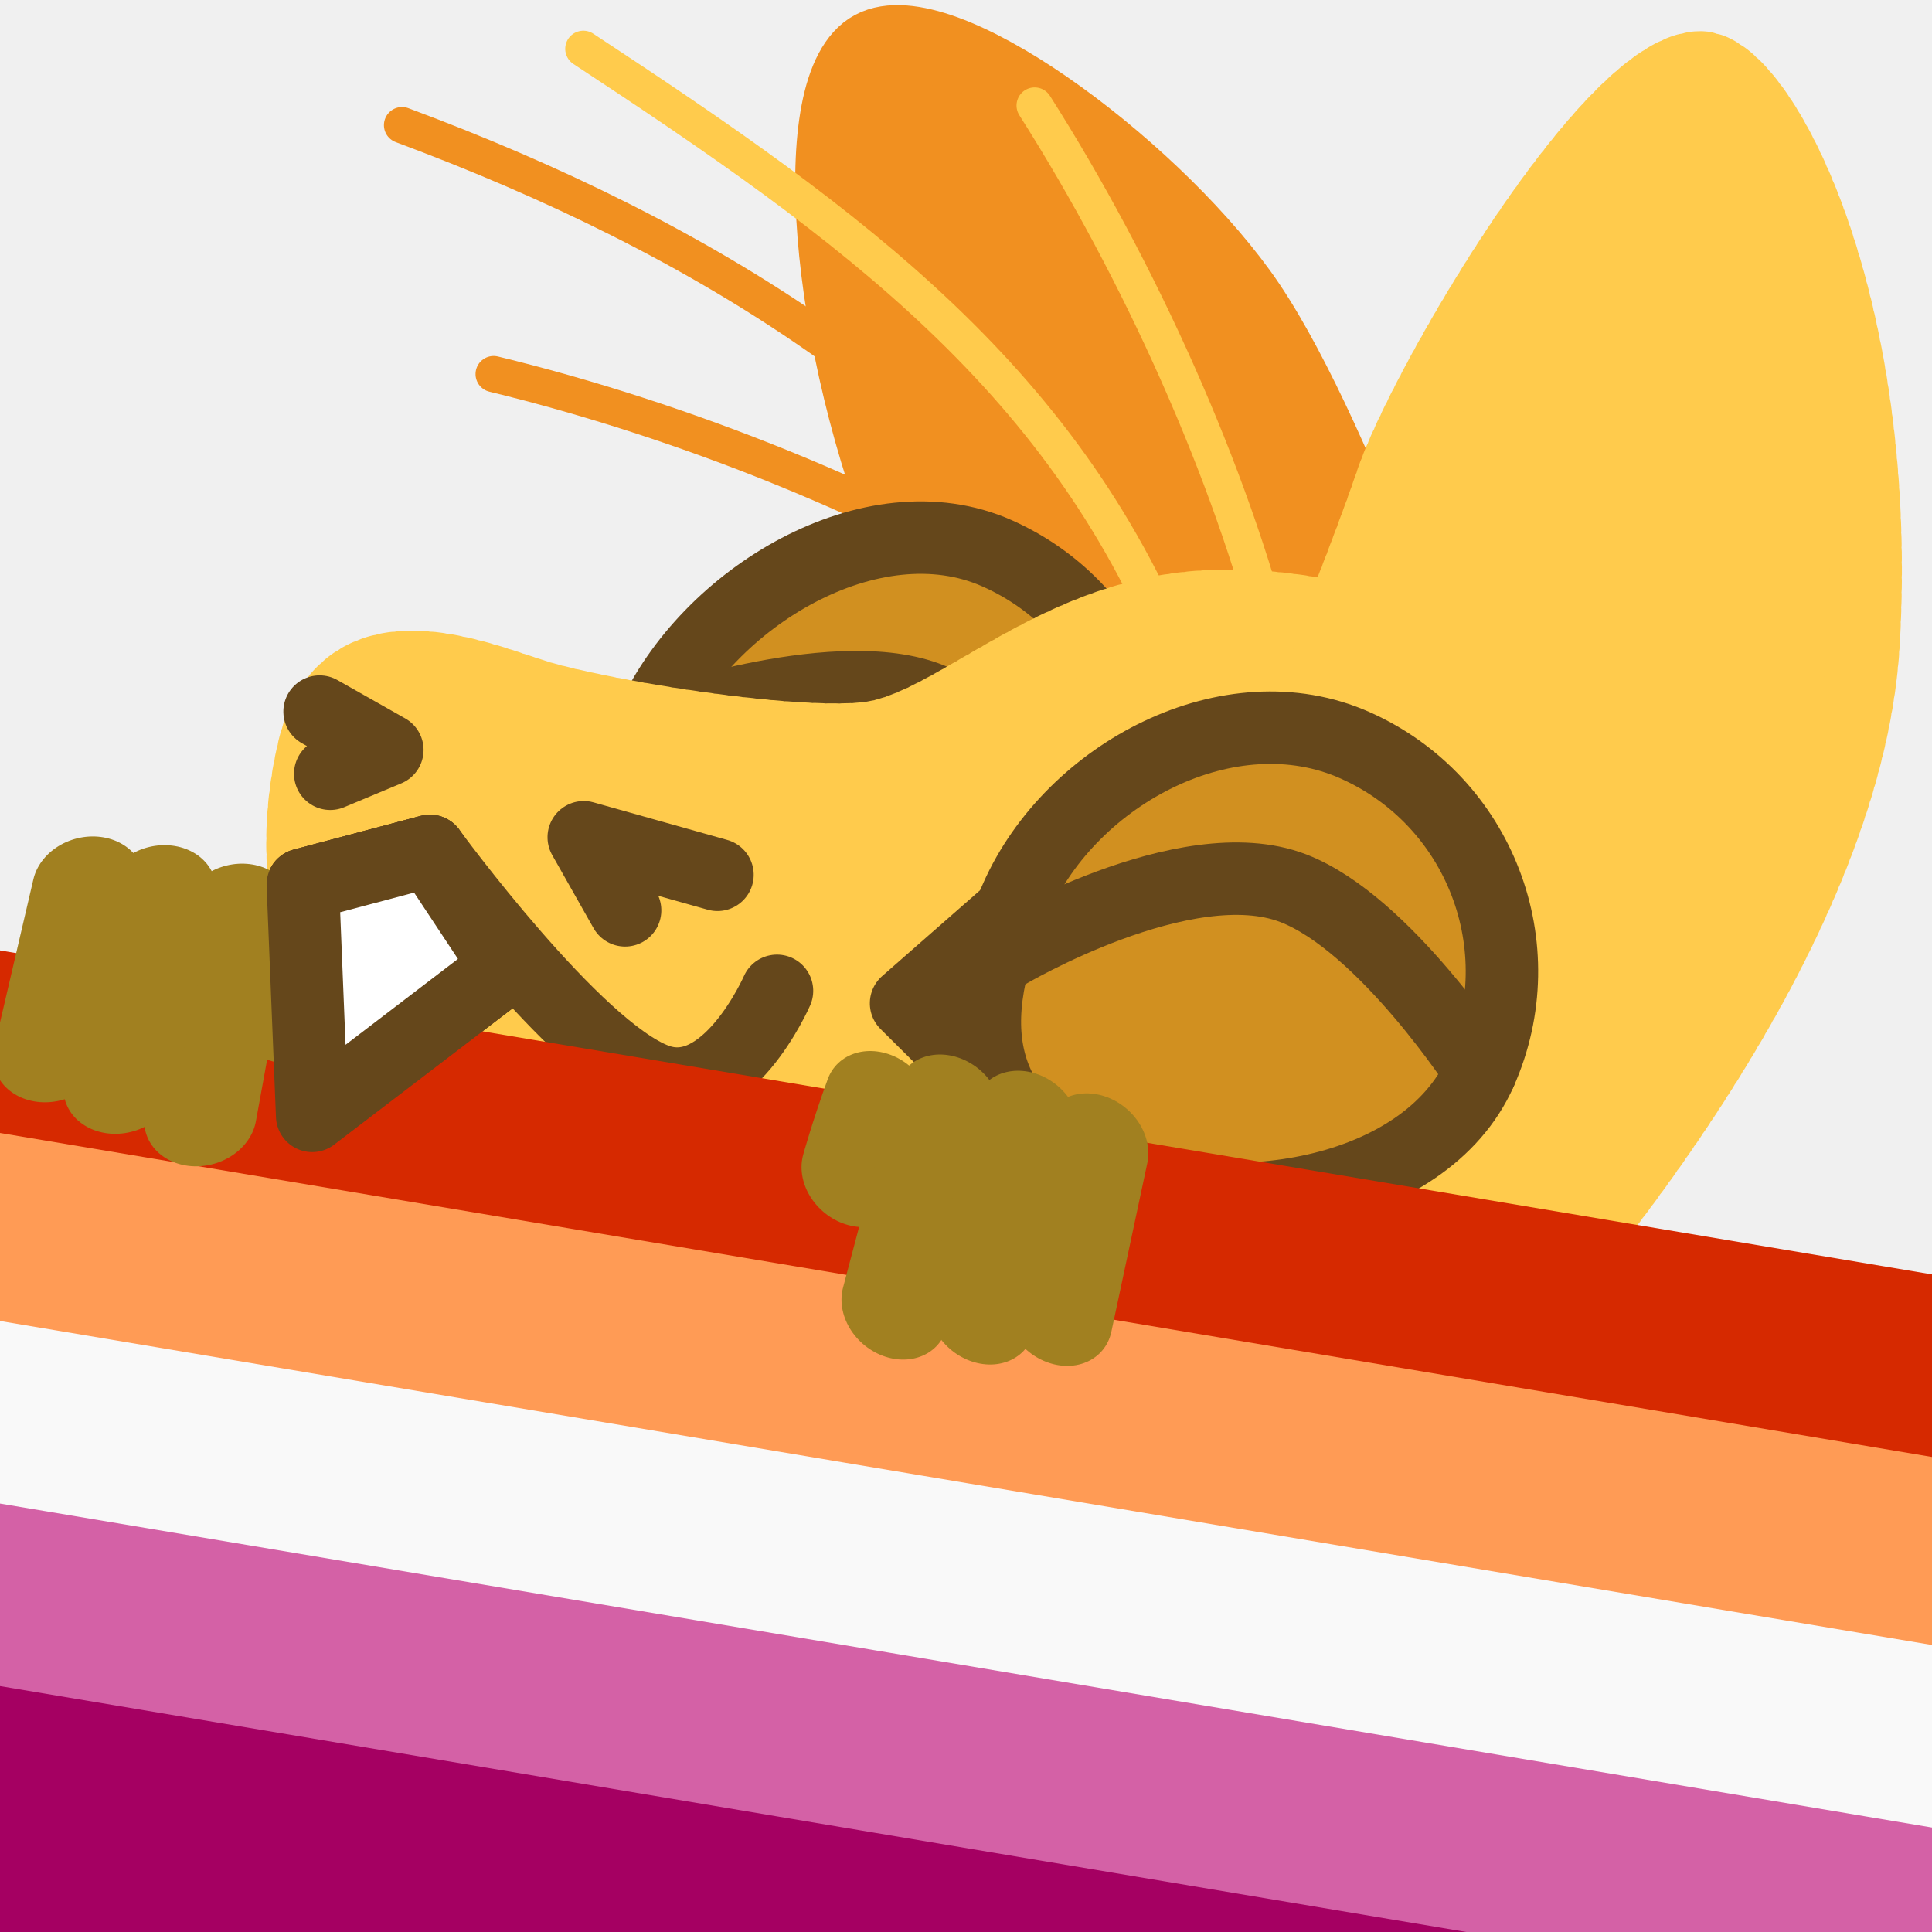
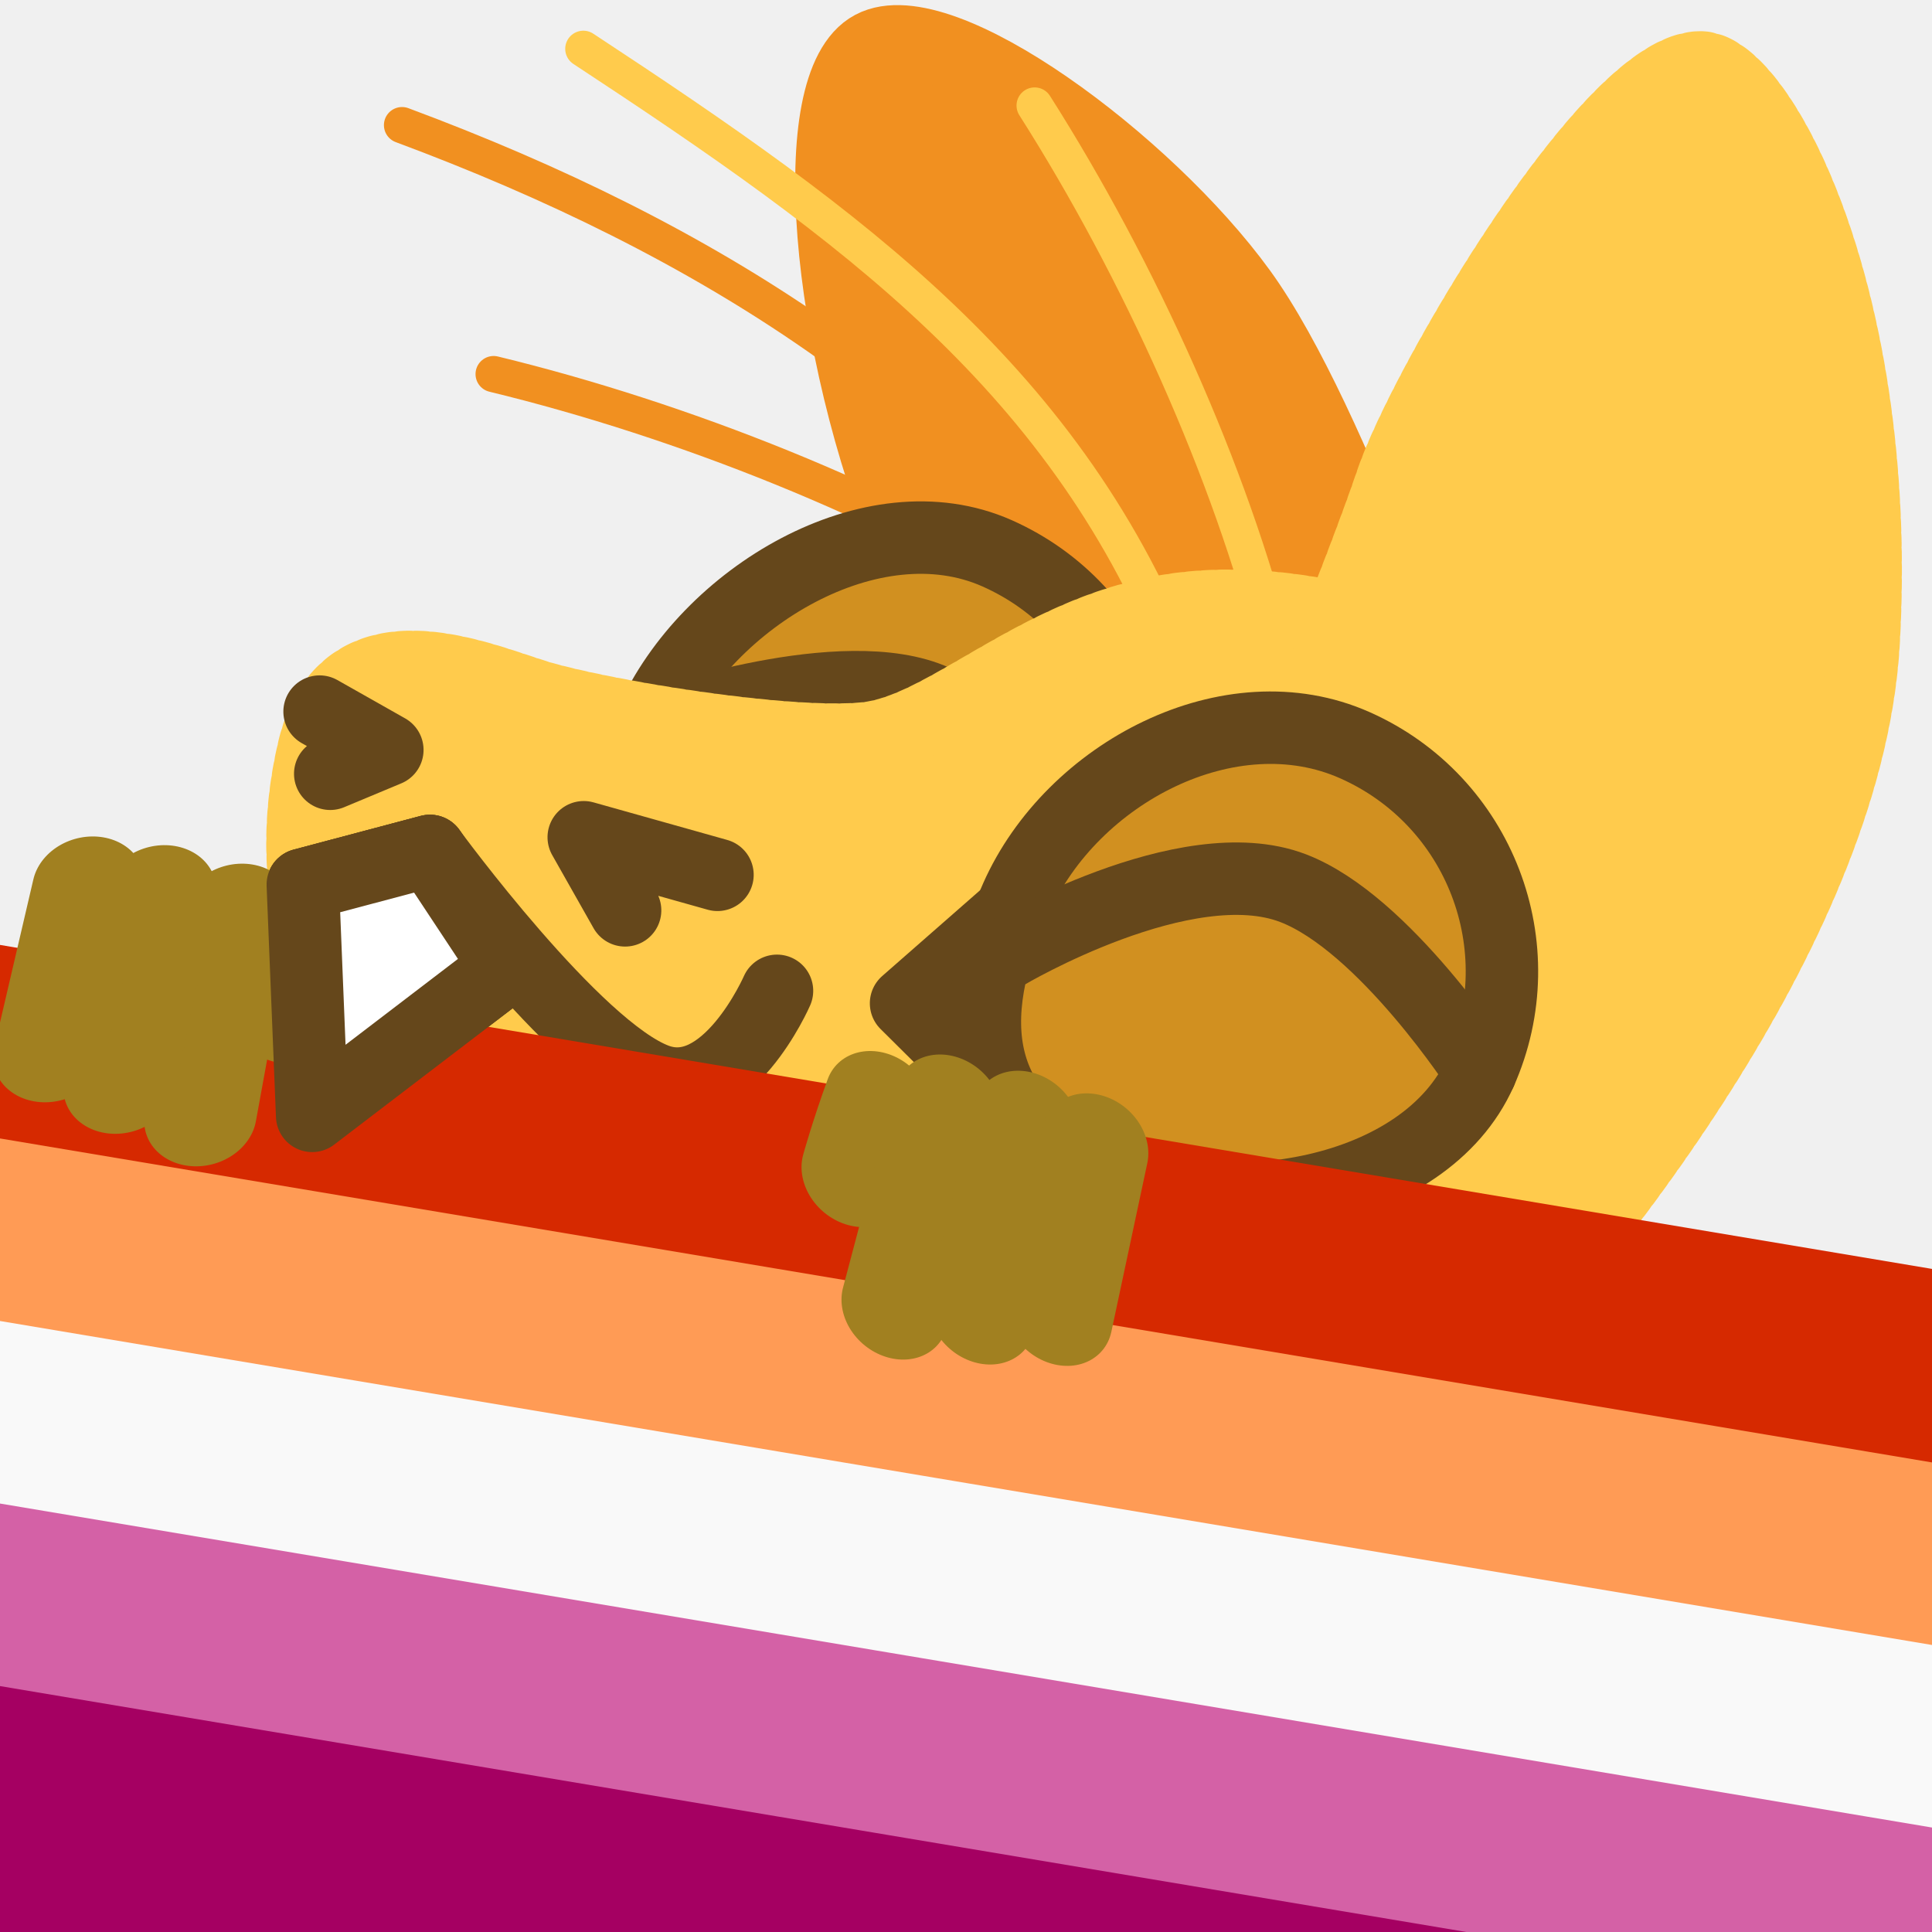
<svg xmlns="http://www.w3.org/2000/svg" version="1.1" id="svg824" width="1706.667" height="1706.667" viewBox="0 0 1706.667 1706.667">
  <defs id="defs828">
    </defs>
  <g id="layer1" style="display:inline">
    <g id="g12988" transform="rotate(23.97057,348.8418,1442.837)">
+       <path style="display:inline;fill:#ffffff;stroke:#ffffff;stroke-width:0;stroke-linecap:round;stroke-linejoin:round;stroke-miterlimit:4;stroke-dasharray:none;stroke-opacity:1;paint-order:fill markers stroke;stop-color:#000000" d="M -233.108,1037.984 1599.065,565.828 1787.28,1338.472 -1.258,1948.412 Z" id="path2066" />
      <g id="g1057" transform="translate(98.49543,-107.1752)">
        <path style="display:none;fill:#123456;stroke:#123456;stroke-width:64;stroke-linecap:round;stroke-linejoin:round;-inkscape-stroke:none;paint-order:fill markers stroke;stop-color:#000000" d="m 995.317,440.188 c 118.098,91.354 266.502,143.095 344.819,286.444 -34.673,-5.525 -57.088,9.274 -67.246,44.396 105.395,13.003 124.937,136.973 183.179,210.921 l -88.093,46.416 c 84.938,26.715 126.798,83.909 163.442,144.793 l -450.961,202.92 c -39.13,-27.999 -63.611,-199.966 -31.717,-234.371 0,0 -5.044,-19.662 -72.696,21.974 -74.197,-237.623 -1.837,-461.207 19.273,-723.492 z" id="path3091" />
        <path style="display:inline;fill:none;fill-opacity:1;stroke:#f19020;stroke-width:32;stroke-linecap:round;stroke-linejoin:round;stroke-miterlimit:4;stroke-dasharray:none;stroke-dashoffset:0;stroke-opacity:1;paint-order:fill markers stroke;stop-color:#000000" d="M -121.871,498.145 C 47.741,467.187 244.159,459.751 403.333,482.276" id="path6280-0-6" />
        <path style="display:inline;fill:none;fill-opacity:1;stroke:#f19020;stroke-width:32;stroke-linecap:round;stroke-linejoin:round;stroke-miterlimit:4;stroke-dasharray:none;stroke-dashoffset:0;stroke-opacity:1;paint-order:fill markers stroke;stop-color:#000000" d="m -285.162,330.061 c 284.394,-17.696 551.047,19.776 783.296,164.236" id="path6280-3" />
        <path style="opacity:1;fill:#f19020;fill-opacity:1;stroke:#f19020;stroke-width:64;stroke-linecap:round;stroke-miterlimit:4;stroke-dasharray:none;stroke-dashoffset:0;stroke-opacity:1;paint-order:fill markers stroke;stop-color:#000000" d="m 571.336,696.148 c 0,0 -159.297,-77.703 -291.64,-203.705 C 134.106,353.829 23.983,152.186 66.222,98.15 108.461,44.115 328.606,92.43 451.545,163.543 574.485,234.655 781.567,463.556 781.567,463.556 Z" id="path1640" />
        <g id="g12997" style="fill:#d19020;fill-opacity:1" transform="translate(-225.1422,-368.0384)">
          <path id="path1915-9" style="display:inline;fill:#d19020;fill-opacity:1;stroke:#65471b;stroke-width:64;stroke-linecap:round;stroke-linejoin:round;paint-order:fill markers stroke;stop-color:#000000" d="m 792.618,1048.728 c 10e-6,120.717 -155.86,218.577 -276.577,218.577 -120.717,0 -160.577,-55.86 -160.577,-176.577 0,-120.717 97.86,-260.577 218.577,-260.577 120.717,0 218.577,97.86 218.577,218.577 z" />
          <path style="display:inline;fill:#d19020;fill-opacity:1;stroke:#65471b;stroke-width:64;stroke-linecap:round;stroke-linejoin:round;stroke-miterlimit:4;stroke-dasharray:none;stroke-opacity:1;paint-order:fill markers stroke;stop-color:#000000" d="m 369.095,1083.862 c 0,0 130.003,-120.623 216.087,-111.781 86.084,8.843 211.296,92.105 211.296,92.105" id="path2890-4" />
        </g>
        <path id="path1148" style="display:inline;opacity:1;fill:#ffcb4c;stroke:#ffcb4c;stroke-width:64;stroke-linecap:round;stroke-linejoin:round;stroke-miterlimit:4;stroke-dasharray:6.4, 6.4;stroke-dashoffset:0;stroke-opacity:1;paint-order:fill markers stroke;stop-color:#000000" d="m 1073.912,785.52 c 0,0 -0.108,-10.821 -0.951,-28.418 -0.422,-8.799 -1.026,-19.291 -1.895,-30.973 -0.869,-11.681 -2,-24.552 -3.473,-38.105 -1.473,-13.553 -3.289,-27.788 -5.523,-42.201 -2.235,-14.413 -4.889,-29.005 -8.043,-43.268 -1.577,-7.131 -3.279,-14.182 -5.115,-21.086 -1.836,-6.904 -3.807,-13.662 -5.922,-20.213 -2.115,-6.551 -4.373,-12.892 -6.787,-18.963 -2.414,-6.071 -4.983,-11.87 -7.715,-17.334 -2.732,-5.464 -5.935,-10.786 -9.539,-15.961 -3.604,-5.175 -7.611,-10.205 -11.949,-15.084 -4.338,-4.879 -9.007,-9.609 -13.94,-14.186 -4.932,-4.576 -10.126,-8.999 -15.514,-13.266 -5.387,-4.266 -10.967,-8.375 -16.67,-12.324 -5.703,-3.949 -11.53,-7.738 -17.41,-11.363 -11.761,-7.251 -23.737,-13.847 -35.371,-19.76 -11.634,-5.913 -22.926,-11.142 -33.32,-15.66 -10.395,-4.519 -19.891,-8.326 -27.934,-11.395 -16.085,-6.137 -26.354,-9.318 -26.354,-9.318 -106.831,-15.988 -232.175,6.969 -312.625,60.014 -101.267,66.77 -136.887,176.629 -198.707,211.955 -61.82,35.325 -225.2,77.273 -280.396,83.897 -55.196,6.623 -183.25,6.625 -161.172,123.641 22.078,117.016 112.599,282.605 377.541,247.279 264.942,-35.326 313.515,-44.157 536.508,-88.314 22.897,-4.534 53.848,-18.32 86.828,-36.947 l 213.871,-11.428 -92.926,-75.256 c 5.358,-4.84 10.6,-9.718 15.633,-14.637 l 142.076,-2.375 -84.881,-69.668 c 3.481,-6.554 6.481,-13.021 8.627,-19.307 1.052,-3.082 2.033,-6.627 3.047,-9.977 z" />
        <path style="display:none;fill:#123456;stroke:#123456;stroke-width:64;stroke-linecap:round;stroke-linejoin:round;-inkscape-stroke:none;paint-order:fill markers stroke;stop-color:#000000" d="m 619.922,382.288 c -117.016,27.598 -258.318,172.212 -258.318,172.212 -1.661,-83.046 -11.333,-166.82 112.6,-238.448 -124.695,-7.457 -249.288,-15.117 -408.452,46.365 0,0 303.226,-263.622 490.142,-280.397 172.212,-15.455 264.942,37.533 264.942,37.533 -0.192,-45.683 -31.458,-88.259 -90.522,-128.055 0,0 295.852,97.145 333.385,194.291 37.533,97.145 28.702,167.796 28.702,167.796 l -243.752,34.923 c 0,0 -111.711,-33.819 -228.727,-6.221 z" id="path1637" />
        <path id="path13483" style="display:inline;opacity:1;fill:#ffcb4c;stroke:#ffcb4c;stroke-width:64;stroke-linecap:round;stroke-linejoin:round;stroke-miterlimit:4;stroke-dasharray:6.4, 6.4;stroke-dashoffset:0;stroke-opacity:1;paint-order:fill markers stroke;stop-color:#000000" d="m 742.542,-182.676 c -73.165,31.054 -109.431,355.915 -100.997,445.814 7.509,80.042 14.227,286.722 16.08,345.314 0,0 10.695,-1.083 27.9,-1.719 8.602,-0.318 18.831,-0.523 30.165,-0.425 11.334,0.098 23.771,0.5 36.79,1.397 13.019,0.897 26.621,2.29 40.28,4.37 6.829,1.04 13.673,2.251 20.466,3.658 6.793,1.407 13.534,3.009 20.16,4.832 6.626,1.822 13.135,3.864 19.463,6.15 6.328,2.286 12.474,4.815 18.374,7.612 5.899,2.797 11.553,5.861 16.893,9.216 5.34,3.356 10.367,7.003 15.017,10.965 4.65,3.962 9.28,8.297 13.874,12.942 4.594,4.645 9.15,9.6 13.656,14.804 4.506,5.204 8.961,10.655 13.348,16.293 4.388,5.638 8.709,11.463 12.947,17.411 8.476,11.897 16.62,24.291 24.309,36.686 7.688,12.395 14.921,24.789 21.573,36.689 6.651,11.9 12.721,23.306 18.085,33.72 5.363,10.414 10.019,19.836 13.845,27.771 7.652,15.869 11.979,25.788 11.979,25.788 43.243,-146.035 112.661,-444.338 33.563,-653.397 C 972.018,-63.011 789.988,-202.814 742.542,-182.676 Z" />
        <g id="g13003" transform="translate(-225.1422,-368.0384)">
          <path style="opacity:1;fill:none;fill-opacity:1;stroke:#65471b;stroke-width:64;stroke-linecap:round;stroke-linejoin:round;stroke-miterlimit:4;stroke-dasharray:none;stroke-dashoffset:0;stroke-opacity:1;paint-order:fill markers stroke;stop-color:#000000" d="m 83.898,1201.07 68.443,6.623 -37.533,39.741" id="path2163" />
          <path style="opacity:1;fill:none;fill-opacity:1;stroke:#65471b;stroke-width:64;stroke-linecap:round;stroke-linejoin:round;stroke-miterlimit:4;stroke-dasharray:none;stroke-dashoffset:0;stroke-opacity:1;paint-order:fill markers stroke;stop-color:#000000" d="m 401.828,1251.85 -59.612,-44.157 121.432,-17.663" id="path2198" />
          <path style="opacity:1;fill:none;fill-opacity:1;stroke:#65471b;stroke-width:64;stroke-linecap:round;stroke-linejoin:round;stroke-miterlimit:4;stroke-dasharray:none;stroke-dashoffset:0;stroke-opacity:1;paint-order:fill markers stroke;stop-color:#000000" d="m 132.471,1346.787 90.522,-72.859 c 0,0 188.855,108.531 264.913,103.461 66.235,-4.416 65.411,-115.09 65.411,-115.09" id="path2200" />
          <path style="opacity:1;fill:#ffffff;fill-opacity:1;stroke:#65471b;stroke-width:64;stroke-linecap:round;stroke-linejoin:round;stroke-miterlimit:4;stroke-dasharray:none;stroke-dashoffset:0;stroke-opacity:1;paint-order:fill markers stroke;stop-color:#000000" d="m 222.993,1530.039 -90.522,-183.251 90.522,-72.859 103.769,66.235 z" id="path2202" />
        </g>
        <g id="g12993" transform="translate(-225.1422,-368.0384)">
          <path style="opacity:1;fill:#65471b;fill-opacity:1;stroke:#65471b;stroke-width:64;stroke-linecap:round;stroke-linejoin:round;stroke-miterlimit:4;stroke-dasharray:none;stroke-dashoffset:0;stroke-opacity:1;paint-order:fill markers stroke;stop-color:#000000" d="m 661.976,1226.049 53.367,-115.501 86.531,168.711 z" id="path7852" />
          <path id="path1915" style="opacity:1;fill:#d19020;fill-opacity:1;stroke:#65471b;stroke-width:64;stroke-linecap:round;stroke-linejoin:round;paint-order:fill markers stroke;stop-color:#000000" d="m 1150.289,1075.222 c 0,120.717 -151.86,218.577 -272.577,218.577 -120.717,0 -164.577,-71.86 -164.577,-192.577 -2e-5,-120.717 97.86,-244.577 218.577,-244.577 120.717,-2e-5 218.577,97.86 218.577,218.577 z" />
          <path style="display:inline;fill:#d19020;fill-opacity:1;stroke:#65471b;stroke-width:64;stroke-linecap:round;stroke-linejoin:round;stroke-miterlimit:4;stroke-dasharray:none;stroke-opacity:1;paint-order:fill markers stroke;stop-color:#000000" d="m 724.846,1150.007 c 0,0 106.659,-150.511 208.208,-155.793 86.42,-4.495 217.235,81.008 217.235,81.008" id="path2890" />
        </g>
        <path style="opacity:1;fill:none;fill-opacity:1;stroke:#ffcb4c;stroke-width:32;stroke-linecap:round;stroke-linejoin:round;stroke-miterlimit:4;stroke-dasharray:none;stroke-dashoffset:0;stroke-opacity:1;paint-order:fill markers stroke;stop-color:#000000" d="M -166.215,203.391 C 114.94,249.703 344.909,297.32 538.998,490.031" id="path6280" />
        <path style="display:inline;fill:none;fill-opacity:1;stroke:#ffcb4c;stroke-width:32;stroke-linecap:round;stroke-linejoin:round;stroke-miterlimit:4;stroke-dasharray:none;stroke-dashoffset:0;stroke-opacity:1;paint-order:fill markers stroke;stop-color:#000000" d="M 218.42,87.199 C 362.065,182.554 508.703,313.446 607.73,440.085" id="path6280-0" />
      </g>
      <g id="g2098" transform="matrix(1.959969,-0.1848812,-0.6773319,0.8948477,2924.234,867.0036)" style="stroke-width:0.784">
        <path id="path1876" style="display:inline;fill:#a50062;fill-opacity:1;stroke:#a50062;stroke-width:12.537;stroke-linecap:round;stroke-linejoin:round;stroke-miterlimit:4;stroke-dasharray:none;stroke-opacity:1;paint-order:fill markers stroke;stop-color:#000000" d="m -1323.873,608.3 810.31,-360.223 84.949,190.238 -729.032,530.992 z" />
        <path id="path1878" style="display:inline;fill:#d461a6;fill-opacity:1;stroke:#d461a6;stroke-width:12.537;stroke-linecap:round;stroke-linejoin:round;stroke-miterlimit:4;stroke-dasharray:none;stroke-opacity:1;paint-order:fill markers stroke;stop-color:#000000" d="M -1408.822,418.062 -598.512,57.839 -513.563,248.077 -1323.873,608.3 Z" />
        <path id="path1884" style="display:inline;fill:#f9f9f9;fill-opacity:1;stroke:#f9f9f9;stroke-width:12.537;stroke-linecap:round;stroke-linejoin:round;stroke-miterlimit:4;stroke-dasharray:none;stroke-opacity:1;paint-order:fill markers stroke;stop-color:#000000" d="m -1493.771,227.824 810.31,-360.223 84.949,190.238 -810.31,360.223 z" />
        <path id="path1886" style="fill:#ff9b55;fill-opacity:1;stroke:#ff9b55;stroke-width:12.537;stroke-linecap:round;stroke-linejoin:round;stroke-miterlimit:4;stroke-dasharray:none;stroke-opacity:1;paint-order:fill markers stroke;stop-color:#000000" d="m -1578.72,37.586 810.31,-360.223 84.949,190.238 -810.31,360.223 z" />
-         <path id="path1888" style="fill:#d62900;fill-opacity:1;stroke:#000000;stroke-width:12.537;stroke-linecap:round;stroke-linejoin:round;stroke-miterlimit:4;stroke-dasharray:none;stroke-opacity:0;paint-order:fill markers stroke;stop-color:#000000" d="m -1663.669,-152.653 810.31,-360.223 84.949,190.238 -810.31,360.223 z" />
+         <path id="path1888" style="fill:#d62900;fill-opacity:1;stroke:#d62900;stroke-width:12.537;stroke-linecap:round;stroke-linejoin:round;stroke-miterlimit:4;stroke-dasharray:none;stroke-opacity:1;paint-order:fill markers stroke;stop-color:#000000" d="m -1663.669,-152.653 810.31,-360.223 84.949,190.238 -810.31,360.223 z" />
      </g>
      <g id="g15878" transform="matrix(0.9126486,-0.3094641,-0.3094641,-0.9126486,-215.7182,2680.506)" style="display:inline">
        <g id="g15876" transform="matrix(-0.2154762,-1.025521,-1.141828,0.08735501,2510.734,1773.398)" style="display:inline;fill:none;fill-opacity:1;stroke:#888800;stroke-width:0.917;stroke-opacity:1">
          <path style="fill:none;fill-opacity:1;stroke:#a18020;stroke-width:88.011;stroke-linecap:round;stroke-linejoin:round;stroke-miterlimit:4;stroke-dasharray:none;stroke-opacity:1;paint-order:fill markers stroke;stop-color:#000000" d="m 305.21,1421.103 c 0,0 -28.97,3.388 -66.939,10.601" id="path15868" />
          <path style="fill:none;fill-opacity:1;stroke:#a18020;stroke-width:88.011;stroke-linecap:round;stroke-linejoin:round;stroke-miterlimit:4;stroke-dasharray:none;stroke-opacity:1;paint-order:fill markers stroke;stop-color:#000000" d="M 408.357,1468.041 224.743,1487.85" id="path15870" />
          <path style="fill:none;fill-opacity:1;stroke:#a18020;stroke-width:88.011;stroke-linecap:round;stroke-linejoin:round;stroke-miterlimit:4;stroke-dasharray:none;stroke-opacity:1;paint-order:fill markers stroke;stop-color:#000000" d="M 220.07,1552.131 391.988,1538.113" id="path15872" />
          <path style="fill:none;fill-opacity:1;stroke:#a18020;stroke-width:88.011;stroke-linecap:round;stroke-linejoin:round;stroke-miterlimit:4;stroke-dasharray:none;stroke-opacity:1;paint-order:fill markers stroke;stop-color:#000000" d="m 223.072,1609.531 151.853,-9.668" id="path15874" />
        </g>
      </g>
      <path style="display:inline;fill:#ffffff;fill-opacity:1;stroke:#65471b;stroke-width:64;stroke-linecap:round;stroke-linejoin:round;stroke-miterlimit:4;stroke-dasharray:none;stroke-dashoffset:0;stroke-opacity:1;paint-order:fill markers stroke;stop-color:#000000" d="M 96.346,1054.825 5.824,871.574 96.346,798.715 200.115,864.95 Z" id="path2202-8" />
      <g id="g8388" transform="matrix(-0.9612832,0.06804551,-0.06804551,-0.9612832,1454.06,2375.148)" style="display:inline">
        <g id="g8386" transform="matrix(-0.2154762,-1.025521,-1.141828,0.08735501,2510.734,1773.398)" style="display:inline;fill:none;fill-opacity:1;stroke:#888800;stroke-width:0.917;stroke-opacity:1">
          <path style="fill:none;fill-opacity:1;stroke:#a18020;stroke-width:88.011;stroke-linecap:round;stroke-linejoin:round;stroke-miterlimit:4;stroke-dasharray:none;stroke-opacity:1;paint-order:fill markers stroke;stop-color:#000000" d="m 305.21,1421.103 c 0,0 -28.97,3.388 -66.939,10.601" id="path8376" />
          <path style="fill:none;fill-opacity:1;stroke:#a18020;stroke-width:88.011;stroke-linecap:round;stroke-linejoin:round;stroke-miterlimit:4;stroke-dasharray:none;stroke-opacity:1;paint-order:fill markers stroke;stop-color:#000000" d="M 408.357,1468.041 224.743,1487.85" id="path8378" />
          <path style="fill:none;fill-opacity:1;stroke:#a18020;stroke-width:88.011;stroke-linecap:round;stroke-linejoin:round;stroke-miterlimit:4;stroke-dasharray:none;stroke-opacity:1;paint-order:fill markers stroke;stop-color:#000000" d="M 220.07,1552.131 391.988,1538.113" id="path8380" />
          <path style="fill:none;fill-opacity:1;stroke:#a18020;stroke-width:88.011;stroke-linecap:round;stroke-linejoin:round;stroke-miterlimit:4;stroke-dasharray:none;stroke-opacity:1;paint-order:fill markers stroke;stop-color:#000000" d="m 223.072,1609.531 151.853,-9.668" id="path8382" />
        </g>
      </g>
    </g>
  </g>
</svg>
